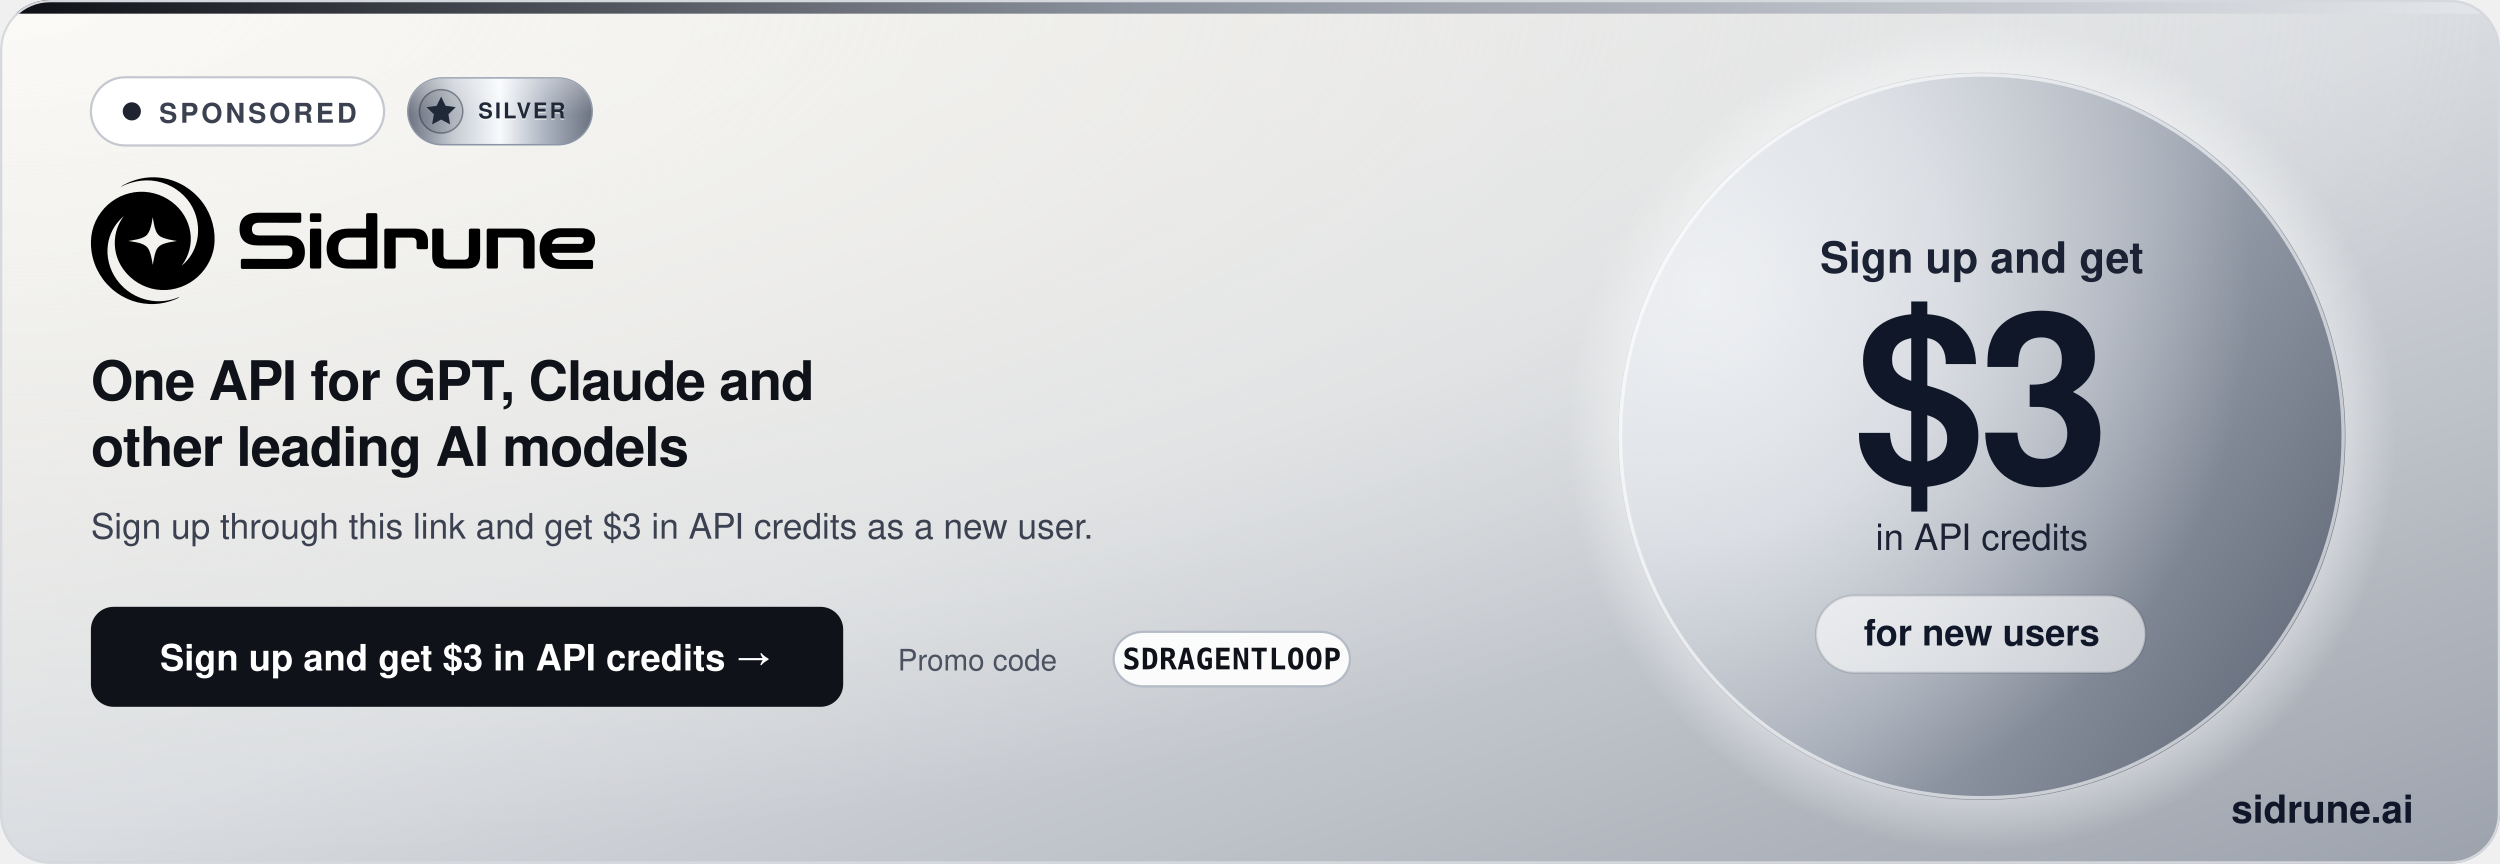
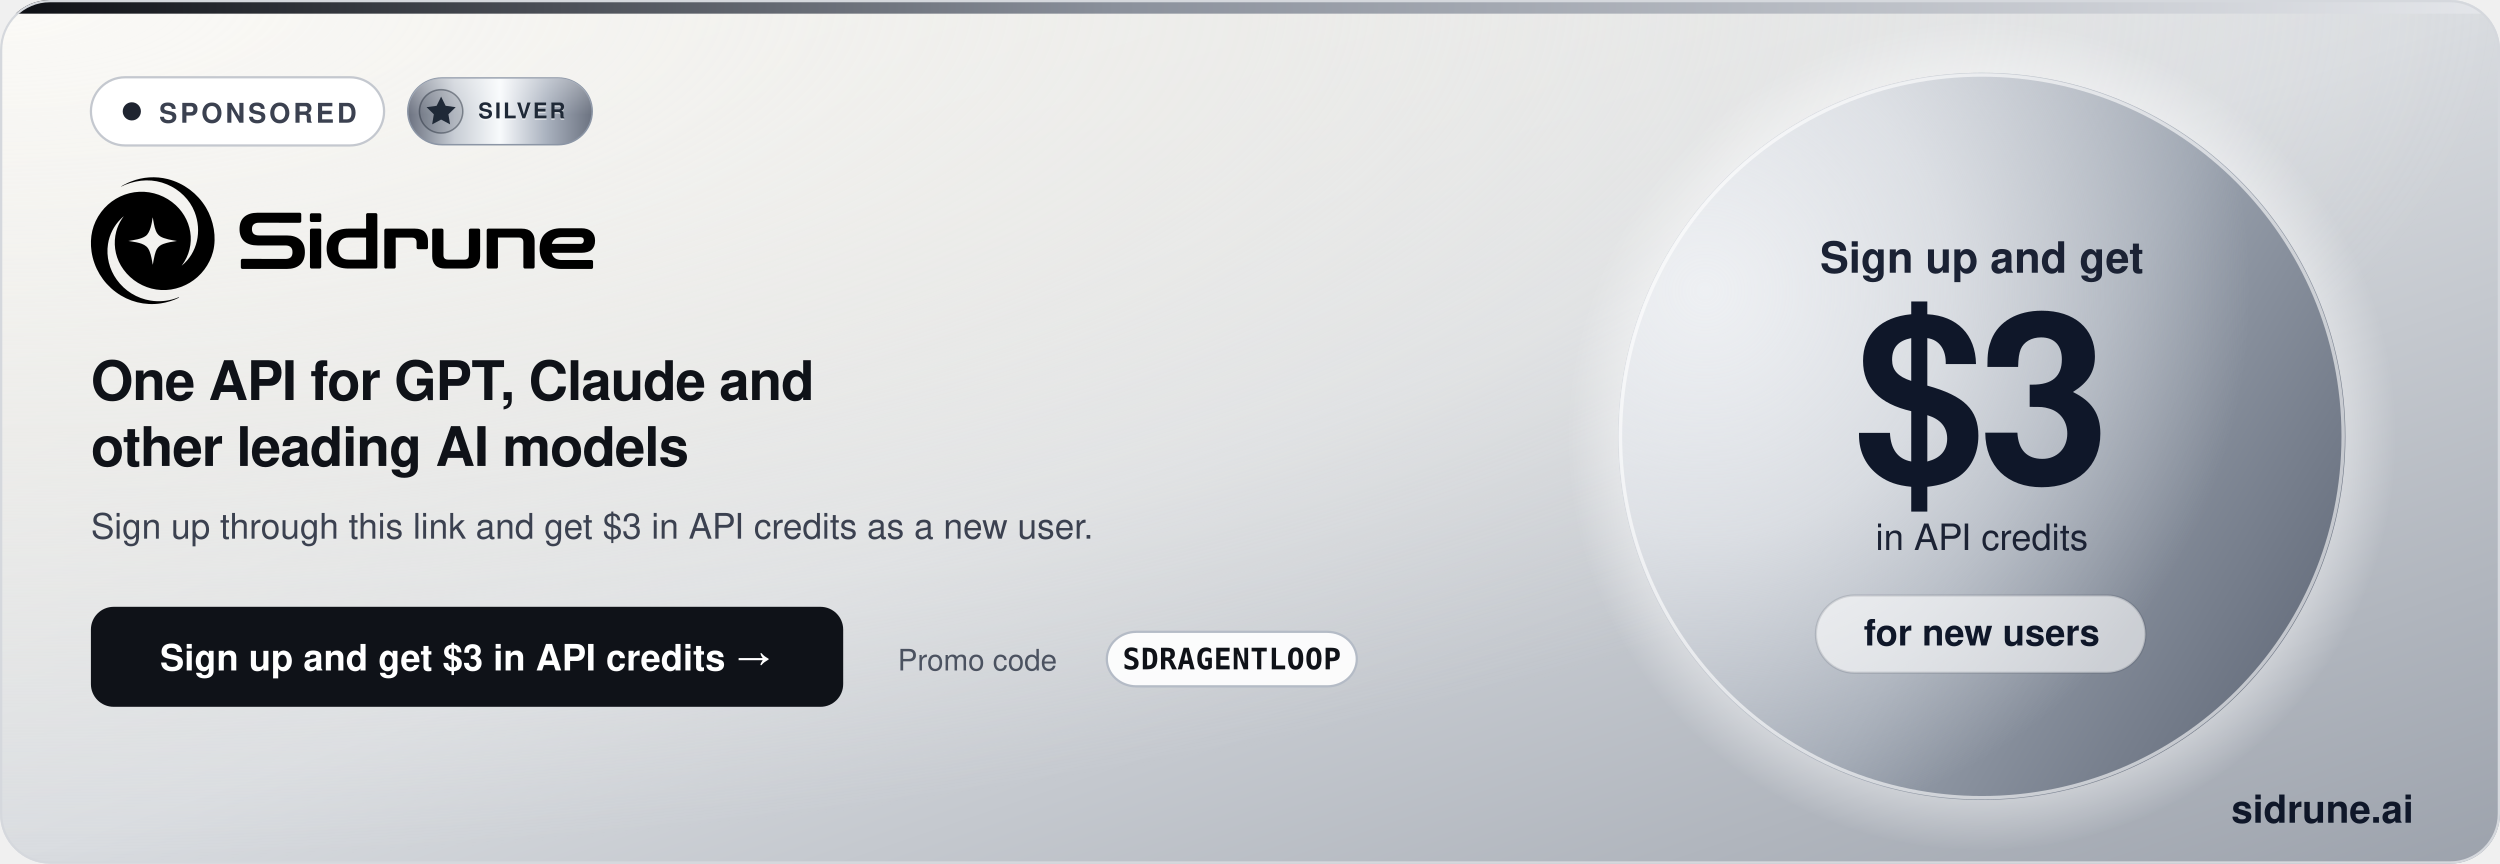
<svg xmlns="http://www.w3.org/2000/svg" width="1100" height="380" viewBox="0 0 1100 380" role="img" aria-label="Sidrune AI (Silver Sponsor): One API for GPT, Claude and other leading AI models. Sign up and get $3 in API credits.">
  <defs>
    <linearGradient id="bg" x1="0" y1="0" x2="1" y2="1">
      <stop offset="0" stop-color="#f4f3ef" />
      <stop offset=".5" stop-color="#d9dce0" />
      <stop offset="1" stop-color="#9ca2ac" />
    </linearGradient>
    <radialGradient id="hl" cx="0" cy="0" r="1" gradientUnits="objectBoundingBox">
      <stop offset="0" stop-color="#fbfaf7" />
      <stop offset=".5" stop-color="#f1f0ec" stop-opacity=".6" />
      <stop offset="1" stop-color="#f1f0ec" stop-opacity="0" />
    </radialGradient>
    <linearGradient id="stripe" x1="0" y1="0" x2="1" y2="0">
      <stop offset="0" stop-color="#0b0d12" />
      <stop offset=".45" stop-color="#8b919c" />
      <stop offset="1" stop-color="#e5e7eb" />
    </linearGradient>
    <radialGradient id="orbHl" cx=".12" cy=".3" r=".75">
      <stop offset="0" stop-color="#eef0f3" />
      <stop offset=".45" stop-color="#eef0f3" stop-opacity=".7" />
      <stop offset="1" stop-color="#eef0f3" stop-opacity="0" />
    </radialGradient>
    <linearGradient id="orb" x1="0" y1=".2" x2="1" y2=".8">
      <stop offset="0" stop-color="#c9cdd4" />
      <stop offset=".55" stop-color="#9aa2ae" />
      <stop offset="1" stop-color="#626a79" />
    </linearGradient>
    <radialGradient id="orbGlow" cx=".5" cy=".5" r=".5">
      <stop offset=".88" stop-color="#ffffff" stop-opacity=".35" />
      <stop offset="1" stop-color="#ffffff" stop-opacity="0" />
    </radialGradient>
    <clipPath id="card">
      <rect width="1100" height="380" rx="22" />
    </clipPath>
  </defs>
  <g clip-path="url(#card)">
    <rect width="1100" height="380" fill="url(#bg)" />
    <rect width="1100" height="380" fill="url(#hl)" />
    <rect width="1100" height="6" fill="url(#stripe)" />
    <rect x=".5" y=".5" width="1099" height="379" rx="21.5" fill="none" stroke="#d5d8dd" />
  </g>
  <rect x="40" y="34" width="129" height="30" rx="15" fill="#ffffff" stroke="#c4c8cf" />
  <circle cx="58" cy="49" r="4" fill="#1f2430" />
  <text x="70" y="54" font-family="-apple-system, BlinkMacSystemFont, 'Segoe UI', Helvetica, Arial, sans-serif" font-size="12" font-weight="700" letter-spacing="1.3" fill="#3b4150">SPONSORED</text>
  <svg x="179" y="34" width="82" height="30" viewBox="0 0 120 44">
    <defs>
      <linearGradient id="bm" x1="0" y1="0" x2="1" y2="0">
        <stop offset="0.00" stop-color="#6b7280" />
        <stop offset="0.25" stop-color="#c7ccd4" />
        <stop offset="0.50" stop-color="#f8fafc" />
        <stop offset="0.75" stop-color="#aab2bf" />
        <stop offset="1.00" stop-color="#6b7280" />
      </linearGradient>
      <linearGradient id="bs" x1="0" y1="0" x2="0" y2="1">
        <stop offset="0" stop-color="#fff" stop-opacity=".32" />
        <stop offset=".55" stop-color="#fff" stop-opacity="0" />
      </linearGradient>
    </defs>
    <rect x=".5" y=".5" width="119" height="43" rx="22" fill="url(#bm)" stroke="#8b95a5" />
    <rect x=".5" y=".5" width="119" height="43" rx="22" fill="url(#bs)" />
    <circle cx="22" cy="22" r="14" fill="#1f2937" fill-opacity=".14" stroke="#1f2937" stroke-opacity=".45" />
    <path d="M22 12.5l2.9 5.9 6.5.9-4.7 4.6 1.1 6.5L22 27.3l-5.8 3.1 1.1-6.5-4.7-4.6 6.5-.9z" fill="#1f2937" />
    <text x="46" y="27.5" text-anchor="start" font-family="-apple-system, BlinkMacSystemFont, 'Segoe UI', Helvetica, Arial, sans-serif" font-size="14" font-weight="800" letter-spacing="1.4" fill="#ffffff" fill-opacity=".55">SILVER</text>
    <text x="46" y="26.5" text-anchor="start" font-family="-apple-system, BlinkMacSystemFont, 'Segoe UI', Helvetica, Arial, sans-serif" font-size="14" font-weight="800" letter-spacing="1.4" fill="#1f2937">SILVER</text>
  </svg>
  <svg x="40" y="78" width="222" height="56" viewBox="0 0 555 140" fill="none">
    <path d="M166.677 100.837C165.714 100.837 164.933 100.056 164.933 99.093V91.495C164.933 90.531 165.716 89.75 166.68 89.752L213.976 89.834C216.478 89.834 218.383 89.265 219.691 88.128C221.055 86.934 221.738 85.029 221.738 82.413C221.738 79.798 221.055 77.921 219.691 76.784C218.383 75.59 216.478 74.993 213.976 74.993H183.442C177.13 74.993 172.212 73.486 168.686 70.473C165.218 67.402 163.483 62.91 163.483 56.997C163.483 51.083 165.218 46.619 168.686 43.606C172.212 40.535 177.13 39 183.442 39H229.632C230.595 39 231.376 39.781 231.376 40.744V48.341C231.376 49.305 230.593 50.087 229.629 50.085L184.892 50.003C182.447 50.003 180.542 50.571 179.177 51.709C177.812 52.789 177.13 54.551 177.13 56.997C177.13 59.442 177.812 61.233 179.177 62.37C180.542 63.45 182.447 63.99 184.892 63.99H215.426C221.738 63.99 226.628 65.554 230.096 68.682C233.622 71.752 235.384 76.329 235.384 82.413C235.384 88.441 233.622 93.018 230.096 96.145C226.628 99.273 221.738 100.837 215.426 100.837H166.677Z" fill="black" />
    <path d="M242.699 100.41C241.736 100.41 240.956 99.629 240.956 98.666V58.228C240.956 57.266 241.736 56.485 242.699 56.485H251.579C252.542 56.485 253.323 57.266 253.323 58.228V98.666C253.323 99.629 252.542 100.41 251.579 100.41H242.699ZM242.614 49.235C241.651 49.235 240.87 48.454 240.87 47.491V41.341C240.87 40.378 241.651 39.597 242.614 39.597H251.665C252.628 39.597 253.408 40.378 253.408 41.341V47.491C253.408 48.454 252.628 49.235 251.665 49.235H242.614Z" fill="black" />
    <path d="M315.064 98.666C315.064 99.629 314.284 100.41 313.321 100.41H302.697V41.17C302.697 40.207 303.478 39.426 304.441 39.426H313.321C314.284 39.426 315.064 40.207 315.064 41.17V98.666ZM312.932 100.41H283.506C275.887 100.41 269.945 98.534 265.68 94.781C261.416 91.028 259.283 85.598 259.283 78.49C259.283 71.326 261.416 65.867 265.68 62.114C269.945 58.361 275.887 56.485 283.506 56.485H312.079V66.293H283.506C279.81 66.293 276.967 67.317 274.977 69.364C273.044 71.354 272.077 74.396 272.077 78.49C272.077 82.527 273.044 85.569 274.977 87.616C276.967 89.606 279.81 90.602 283.506 90.602H312.932V100.41Z" fill="black" />
    <path d="M324.496 100.41C323.533 100.41 322.753 99.629 322.753 98.666V58.228C322.753 57.266 323.533 56.485 324.496 56.485H356.358C361.304 56.485 364.944 57.736 367.275 60.238C369.606 62.683 370.772 65.924 370.772 69.961V77.344C370.772 78.306 369.991 79.087 369.028 79.087H359.978C359.015 79.087 358.234 78.306 358.234 77.344V71.496C358.234 68.085 356.528 66.379 353.116 66.379H335.29V98.666C335.29 99.629 334.51 100.41 333.547 100.41H324.496Z" fill="black" />
    <path d="M389.841 100.41C384.837 100.41 381.17 99.159 378.839 96.657C376.564 94.155 375.427 90.914 375.427 86.934V58.228C375.427 57.266 376.208 56.485 377.171 56.485H386.051C387.014 56.485 387.794 57.266 387.794 58.228V85.484C387.794 88.896 389.5 90.602 392.912 90.602H410.652C414.064 90.602 415.77 88.896 415.77 85.484V58.228C415.77 57.266 416.551 56.485 417.514 56.485H426.394C427.357 56.485 428.137 57.266 428.137 58.228V86.934C428.137 90.914 426.972 94.155 424.64 96.657C422.366 99.159 418.727 100.41 413.723 100.41H389.841Z" fill="black" />
    <path d="M437.111 100.41C436.148 100.41 435.368 99.629 435.368 98.666V58.228C435.368 57.266 436.148 56.485 437.111 56.485H473.664C478.668 56.485 482.307 57.736 484.581 60.238C486.913 62.683 488.078 65.924 488.078 69.961V98.666C488.078 99.629 487.298 100.41 486.335 100.41H477.455C476.492 100.41 475.711 99.629 475.711 98.666V71.411C475.711 67.999 474.005 66.293 470.593 66.293H447.735V98.666C447.735 99.629 446.954 100.41 445.991 100.41H437.111Z" fill="black" />
    <path d="M517.816 100.837C510.196 100.837 504.254 98.96 499.99 95.207C495.725 91.398 493.593 85.825 493.593 78.49C493.593 71.098 495.725 65.526 499.99 61.773C504.254 57.963 510.196 56.058 517.816 56.058H539.139C544.142 56.058 547.952 57.252 550.568 59.641C553.24 61.972 554.576 65.327 554.576 69.705C554.576 78.632 549.431 83.096 539.139 83.096H506.898C508.092 88.384 511.732 91.028 517.816 91.028H550.615C551.578 91.028 552.359 91.809 552.359 92.772V99.093C552.359 100.056 551.578 100.837 550.615 100.837H517.816ZM517.816 65.867C511.959 65.867 508.348 68.34 506.984 73.287H538.542C539.679 73.287 540.56 72.946 541.186 72.264C541.868 71.582 542.209 70.643 542.209 69.449C542.209 67.061 540.987 65.867 538.542 65.867H517.816Z" fill="black" />
    <path d="M44.235 4.62C57.028 -0.439 71.083 -1.37 84.431 1.959C102.102 6.455 117.272 17.769 126.62 33.424C134.978 47.528 138.457 65.863 134.342 81.855C130.526 96.213 121.258 108.516 108.509 116.146C95.806 123.62 80.882 126.1 66.54 122.379C52.503 118.74 40.467 109.71 33.048 97.25C26.378 85.884 24.518 72.327 27.88 59.584C29.178 54.732 31.242 50.118 33.993 45.916C34.731 44.782 35.467 43.866 36.214 42.792C35.207 43.522 33.599 45.121 32.666 46.041C25.255 53.469 20.397 63.061 18.795 73.431C16.612 87.065 20.342 101.499 28.415 112.644C37.254 124.995 50.679 133.285 65.682 135.653C74.662 137.077 83.854 136.328 92.486 133.47C93.365 133.172 95.763 132.362 96.456 131.989C96.933 132.112 96.806 132.004 97.019 132.348C91.26 135.385 83.354 137.791 76.921 138.736C59.442 141.385 41.63 136.914 27.473 126.325C12.951 115.619 3.306 99.556 0.684 81.705C-1.565 66.004 1.674 51.04 11.267 38.264C20.077 26.48 33.185 18.653 47.737 16.483C62.406 14.368 77.311 18.219 89.12 27.175C111.458 44.057 116.927 74.736 99.793 97.321C117.364 83.149 122.142 59.018 114.144 38.348C108.756 24.424 97.499 13.624 83.816 7.87C68.723 1.524 52.871 2.234 37.835 8.202C36.673 8.834 34.601 9.749 33.371 10.282L33.203 10.144C34.126 9.347 36.995 7.82 37.875 7.471C39.544 6.475 42.38 5.353 44.235 4.62ZM67.894 44.065C67.176 49.953 65.386 60.824 60.353 64.501C55.298 68.195 47.264 68.949 41.227 70.067C48.218 71.333 58.62 71.916 62.842 78.202C65.392 81.998 66.472 87.689 67.296 92.138C67.441 92.918 67.81 95.783 68.014 96.31C68.294 95.761 68.704 92.575 68.847 91.769C69.222 89.679 69.659 87.602 70.16 85.539C71.579 79.728 73.544 75.638 79.586 73.379C83.966 71.742 89.967 70.69 94.641 70.088C89.253 69.155 80.571 67.888 76.079 64.905C74.935 64.147 73.944 63.179 73.157 62.054C70.309 58.051 69.553 52.355 68.647 47.644C68.542 47.099 68.192 44.35 67.894 44.065ZM33.197 10.339C33.114 10.359 33.17 10.352 33.028 10.311C33.061 10.274 33.101 10.236 33.147 10.194L33.197 10.339ZM33.203 10.144C33.183 10.161 33.165 10.178 33.147 10.194L33.134 10.157L33.171 10.118L33.203 10.144Z" fill="black" />
  </svg>
  <text x="40" y="176" font-family="-apple-system, BlinkMacSystemFont, 'Segoe UI', Helvetica, Arial, sans-serif" font-size="24" font-weight="800" letter-spacing="-0.4" fill="#0f1218">One API for GPT, Claude and</text>
  <text x="40" y="205" font-family="-apple-system, BlinkMacSystemFont, 'Segoe UI', Helvetica, Arial, sans-serif" font-size="24" font-weight="800" letter-spacing="-0.4" fill="#0f1218">other leading AI models</text>
  <text x="40" y="237" font-family="-apple-system, BlinkMacSystemFont, 'Segoe UI', Helvetica, Arial, sans-serif" font-size="15.5" fill="#3b4150">Sign up through this link and get $3 in API credits as a new user.</text>
  <rect x="40" y="267" width="331" height="44" rx="10" fill="#0f1218" />
  <text x="205" y="295" text-anchor="middle" font-family="-apple-system, BlinkMacSystemFont, 'Segoe UI', Helvetica, Arial, sans-serif" font-size="16" font-weight="800" fill="#ffffff">Sign up and get $3 in API credits →</text>
  <text x="395" y="295" font-family="-apple-system, BlinkMacSystemFont, 'Segoe UI', Helvetica, Arial, sans-serif" font-size="13" fill="#4b5260">Promo code</text>
-   <rect x="490" y="278" width="104" height="24" rx="13" fill="#ffffff" fill-opacity=".92" stroke="#b4bbc6" stroke-width="1" />
+   <rect x="487" y="278" width="110" height="24" rx="13" fill="#ffffff" fill-opacity=".92" stroke="#b4bbc6" stroke-width="1" />
  <text x="542" y="294.5" text-anchor="middle" font-family="'SF Mono', ui-monospace, Menlo, Consolas, monospace" font-size="13" font-weight="800" letter-spacing=".2" fill="#0f1218">SDRAGENTLOOP</text>
  <circle cx="872" cy="192" r="182" fill="url(#orbGlow)" />
  <circle cx="872" cy="192" r="160" fill="url(#orb)" />
  <circle cx="872" cy="192" r="160" fill="url(#orbHl)" />
  <circle cx="872" cy="192" r="159" fill="none" stroke="#ffffff" stroke-opacity=".6" stroke-width="1.5" />
  <text x="872" y="120" text-anchor="middle" font-family="-apple-system, BlinkMacSystemFont, 'Segoe UI', Helvetica, Arial, sans-serif" font-size="19.0" font-weight="600" fill="#1b2234">Sign up and get</text>
  <text x="872" y="212" text-anchor="middle" font-family="-apple-system, BlinkMacSystemFont, 'Segoe UI', Helvetica, Arial, sans-serif" font-size="104" font-weight="800" letter-spacing="-3" fill="#0f1729">$3</text>
  <text x="872" y="242" text-anchor="middle" font-family="-apple-system, BlinkMacSystemFont, 'Segoe UI', Helvetica, Arial, sans-serif" font-size="16" fill="#1b2234">in API credits</text>
  <rect x="799" y="262" width="145" height="34" rx="17" fill="#ffffff" fill-opacity=".6" stroke="#0f1729" stroke-opacity=".12" />
  <text x="872" y="284" text-anchor="middle" font-family="-apple-system, BlinkMacSystemFont, 'Segoe UI', Helvetica, Arial, sans-serif" font-size="16" font-weight="700" fill="#0f1729">for new users</text>
  <text x="1062" y="362" text-anchor="end" font-family="-apple-system, BlinkMacSystemFont, 'Segoe UI', Helvetica, Arial, sans-serif" font-size="17" font-weight="800" fill="#0f1729">sidrune.ai</text>
</svg>
